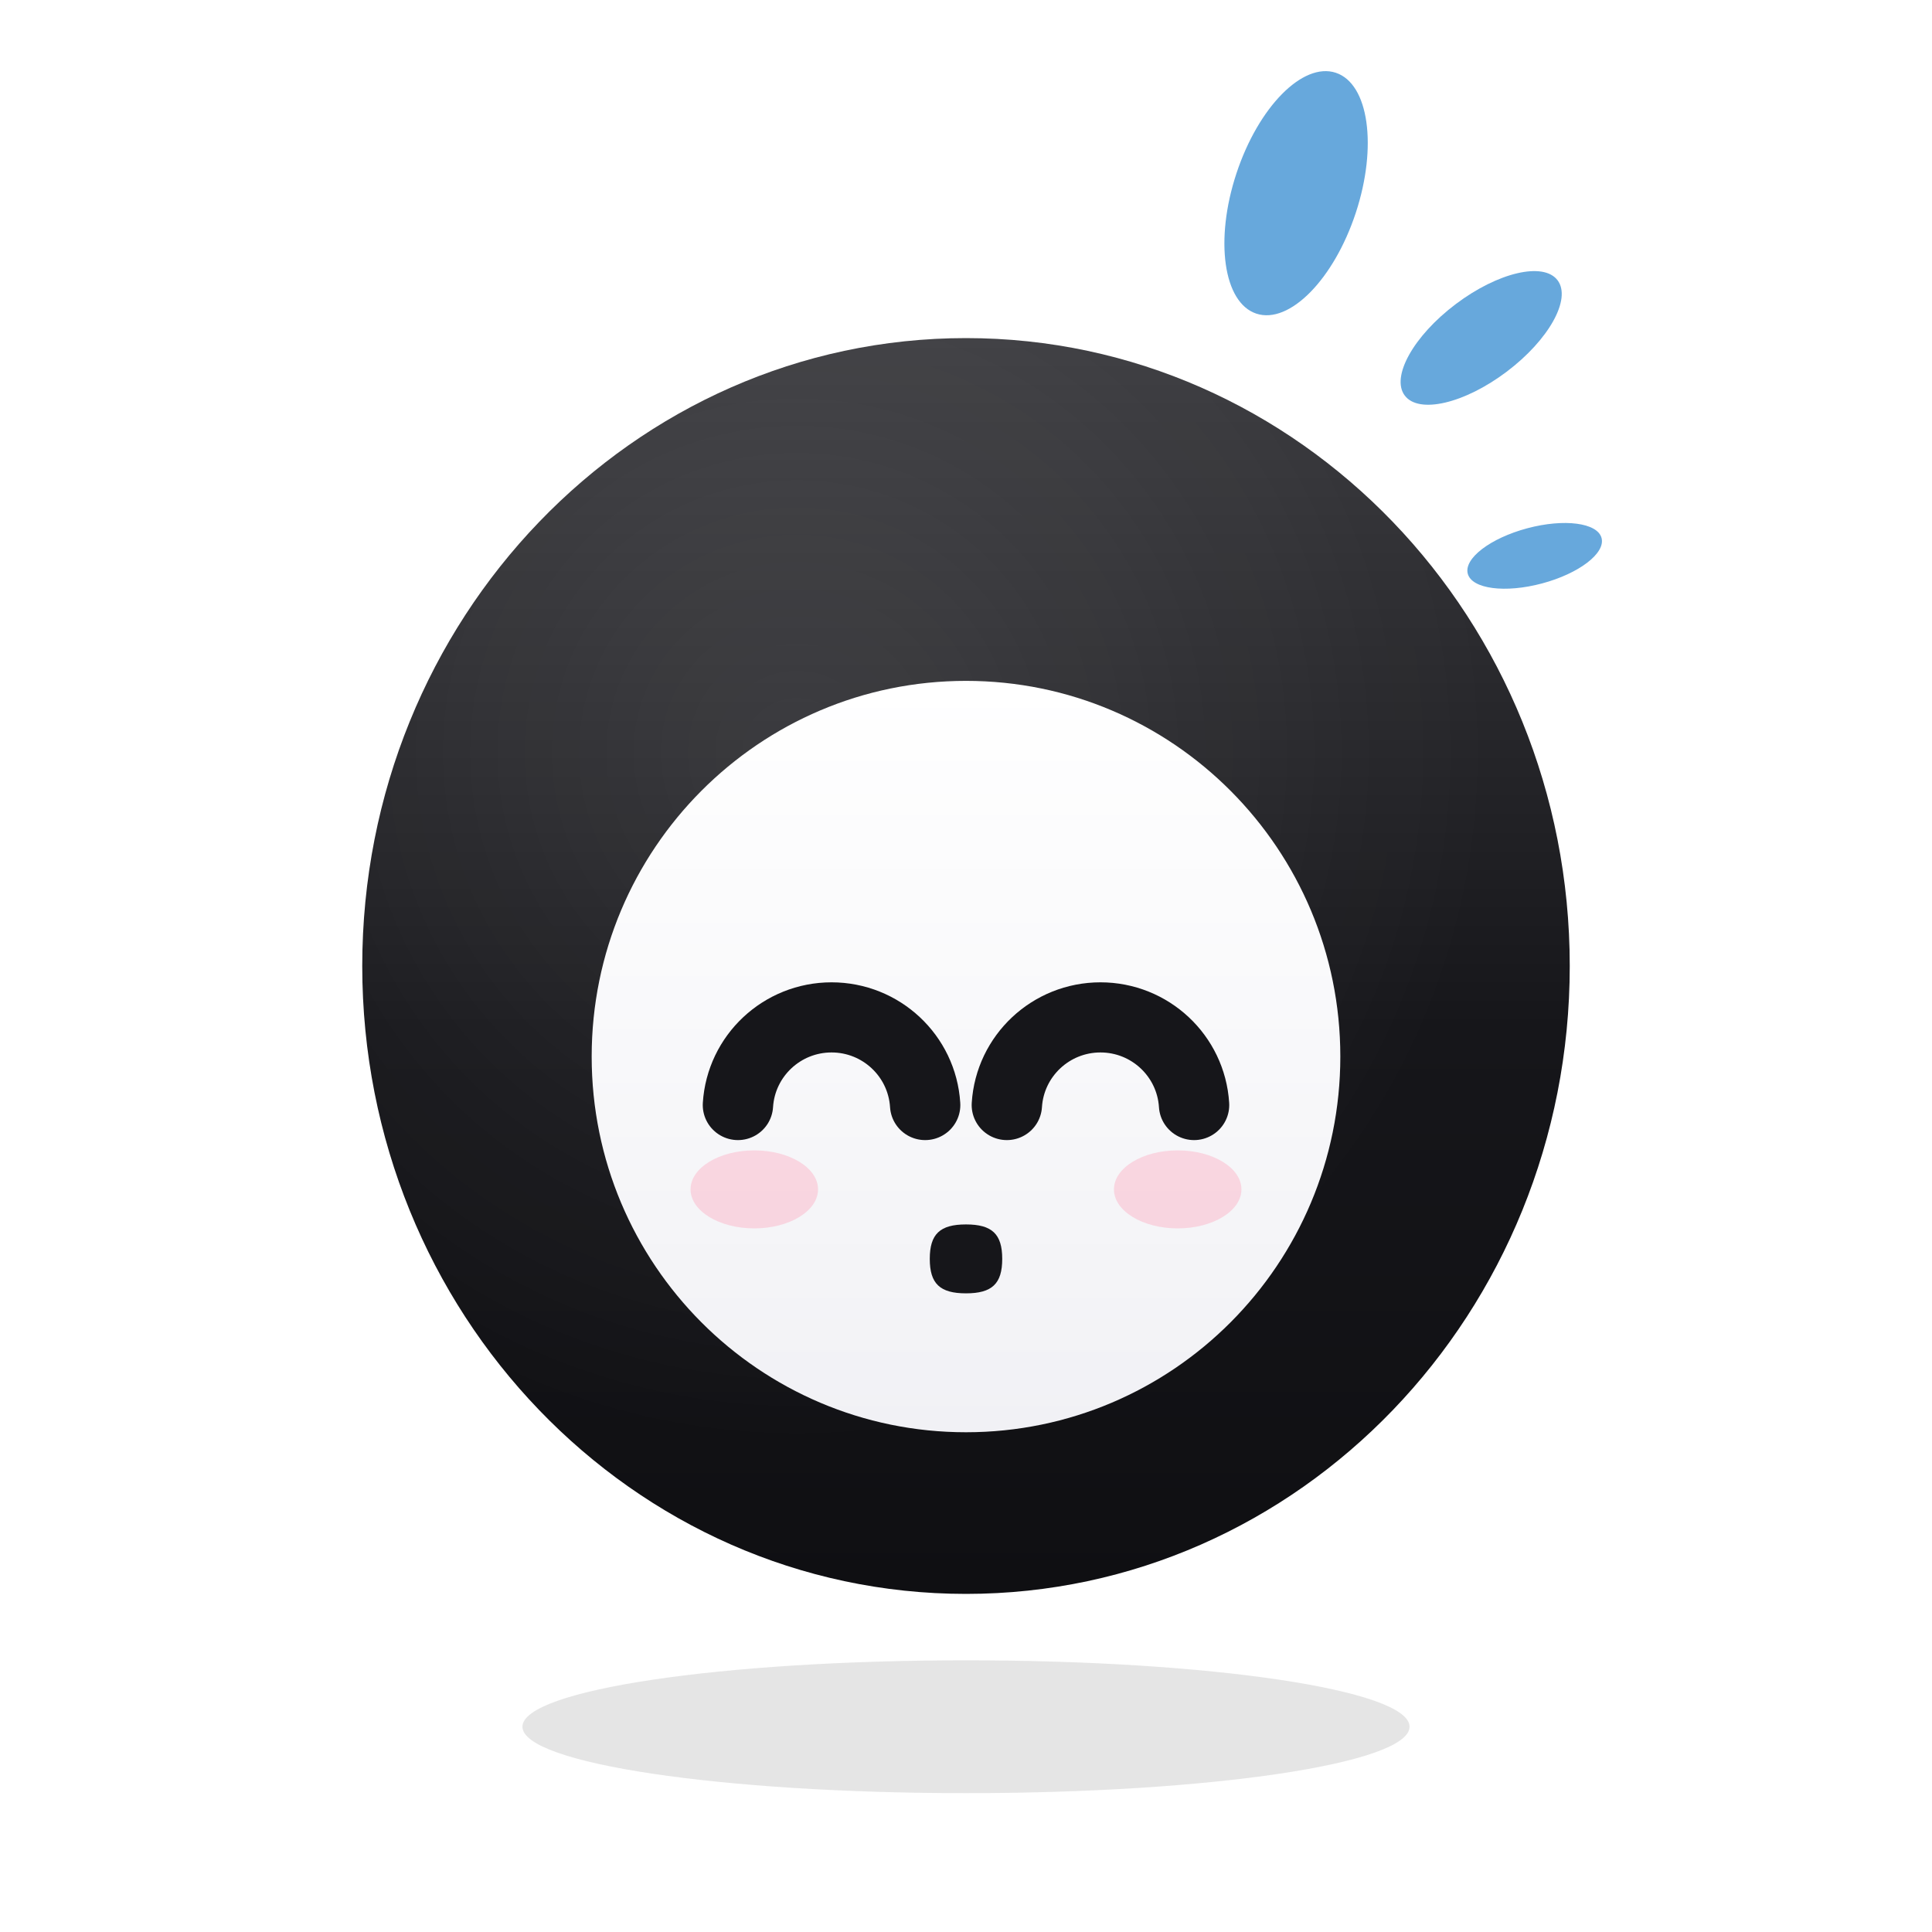
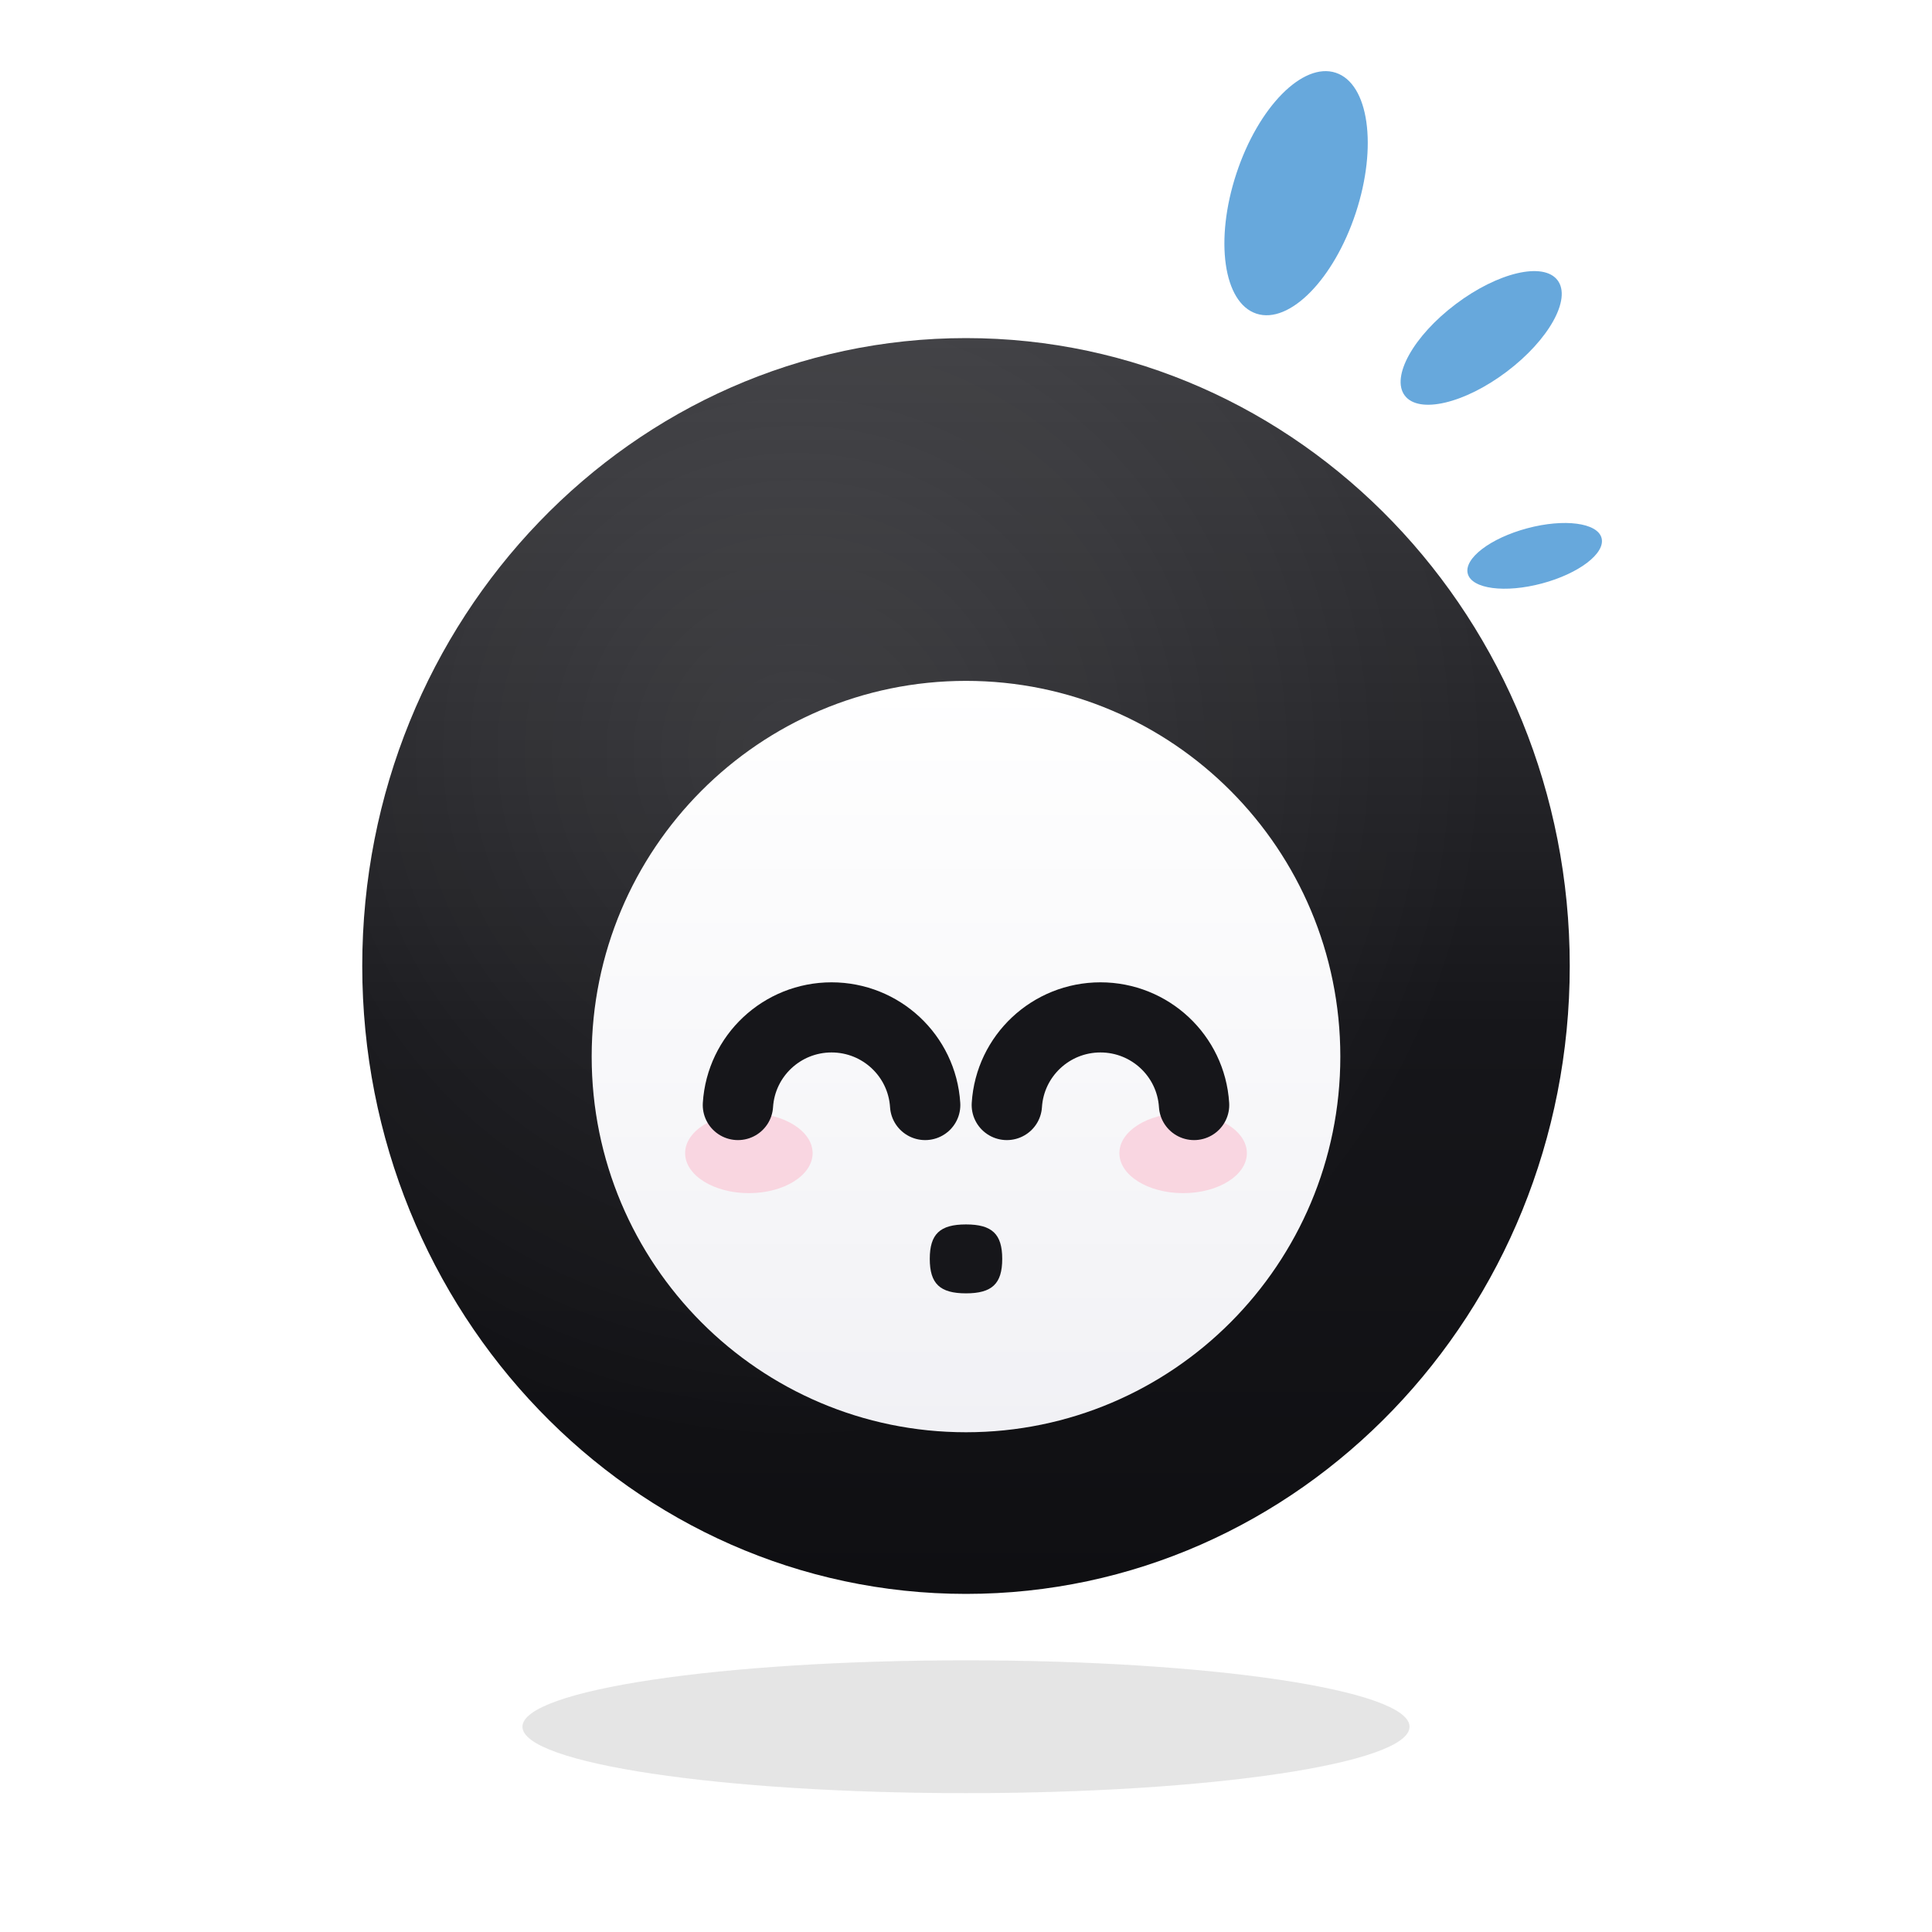
<svg xmlns="http://www.w3.org/2000/svg" width="320" height="320" viewBox="0 0 320 320">
  <defs>
    <linearGradient id="bg0" gradientUnits="userSpaceOnUse" x1="0" y1="-104" x2="0" y2="104">
      <stop offset="0" stop-color="#3b3b3f" />
      <stop offset="0.55" stop-color="#16161A" />
      <stop offset="1" stop-color="#0f0f12" />
    </linearGradient>
    <radialGradient id="bg1" gradientUnits="userSpaceOnUse" cx="-28" cy="-35.36" r="115" fx="-28" fy="-35.36">
      <stop offset="0" stop-color="#FFFFFF" />
      <stop offset="1" stop-color="rgba(255,255,255,0)" />
    </radialGradient>
    <linearGradient id="bg2" gradientUnits="userSpaceOnUse" x1="0" y1="-47.226" x2="0" y2="77.226">
      <stop offset="0" stop-color="#FFFFFF" />
      <stop offset="1" stop-color="#F1F1F5" />
    </linearGradient>
    <clipPath id="bc1">
      <path d="M62 15C62 49.367 34.242 77.226 0 77.226C-34.242 77.226 -62 49.367 -62 15C-62 -19.367 -34.242 -47.226 0 -47.226C34.242 -47.226 62 -19.367 62 15" transform="matrix(1 0 0 1 160 160)" />
    </clipPath>
  </defs>
  <path d="M73.467 126C73.467 132.075 40.575 137 0 137C-40.575 137 -73.467 132.075 -73.467 126C-73.467 119.925 -40.575 115 0 115C40.575 115 73.467 119.925 73.467 126" fill="rgba(22,22,26,0.13)" fill-opacity="0.857" transform="matrix(1 0 0 1 160 160)" />
  <path d="M100 0C100 57.438 55.228 104 0 104C-55.228 104 -100 57.438 -100 0C-100 -57.438 -55.228 -104 0 -104C55.228 -104 100 -57.438 100 0" fill="url(#bg0)" transform="matrix(1 0 0 1 160 160)" />
  <path d="M100 0C100 57.438 55.228 104 0 104C-55.228 104 -100 57.438 -100 0C-100 -57.438 -55.228 -104 0 -104C55.228 -104 100 -57.438 100 0" fill="url(#bg1)" fill-opacity="0.1" transform="matrix(1 0 0 1 160 160)" />
  <path d="M62 15C62 49.367 34.242 77.226 0 77.226C-34.242 77.226 -62 49.367 -62 15C-62 -19.367 -34.242 -47.226 0 -47.226C34.242 -47.226 62 -19.367 62 15" fill="url(#bg2)" transform="matrix(1 0 0 1 160 160)" />
-   <path d="M11.5 0C11.5 3.866 6.351 7 0 7C-6.351 7 -11.5 3.866 -11.5 0C-11.5 -3.866 -6.351 -7 0 -7C6.351 -7 11.5 -3.866 11.5 0" fill="rgba(255,138,168,0.42)" fill-opacity="0.7" transform="matrix(0.918 0 0 0.923 124.936 197)" />
-   <path d="M11.5 0C11.5 3.866 6.351 7 0 7C-6.351 7 -11.5 3.866 -11.5 0C-11.5 -3.866 -6.351 -7 0 -7C6.351 -7 11.5 -3.866 11.5 0" fill="rgba(255,138,168,0.42)" fill-opacity="0.7" transform="matrix(0.918 0 0 0.923 195.064 197)" />
+   <path d="M11.5 0C11.5 3.866 6.351 7 0 7C-6.351 7 -11.5 3.866 -11.5 0C-11.5 -3.866 -6.351 -7 0 -7C6.351 -7 11.5 -3.866 11.5 0" fill="rgba(255,138,168,0.42)" fill-opacity="0.7" transform="matrix(0.918 0 0 0.946 124.036 191)" />
+   <path d="M11.5 0C11.5 3.866 6.351 7 0 7C-6.351 7 -11.5 3.866 -11.5 0C-11.5 -3.866 -6.351 -7 0 -7C6.351 -7 11.5 -3.866 11.5 0" fill="rgba(255,138,168,0.42)" fill-opacity="0.7" transform="matrix(0.918 0 0 0.946 195.964 191)" />
  <g clip-path="url(#bc1)">
    <path d="M-15.968 -1.005C-15.438 -9.434 -8.446 -16 0 -16C8.446 -16 15.438 -9.434 15.968 -1.005" fill="none" stroke="#16161A" stroke-width="12" stroke-linecap="round" stroke-linejoin="round" transform="matrix(0.971 0 0 0.968 137.73 184)" />
    <path d="M-15.968 -1.005C-15.438 -9.434 -8.446 -16 0 -16C8.446 -16 15.438 -9.434 15.968 -1.005" fill="none" stroke="#16161A" stroke-width="12" stroke-linecap="round" stroke-linejoin="round" transform="matrix(0.971 0 0 0.968 182.27 184)" />
    <path d="M-6 2.86C-6 -1.82 -4.32 -3.64 0 -3.64C4.32 -3.64 6 -1.82 6 2.86C6 7.54 4.32 9.36 0 9.36C-4.32 9.36 -6 7.54 -6 2.86Z" fill="#16161A" transform="matrix(1 0 0 0.878 160 206)" />
  </g>
  <path d="M10.407 0C10.407 11.598 5.748 21 0 21C-5.748 21 -10.407 11.598 -10.407 0C-10.407 -11.598 -5.748 -21 0 -21C5.748 -21 10.407 -11.598 10.407 0" fill="#1478C9" fill-opacity="0.644" transform="matrix(0.95 0.313 -0.313 0.95 214.672 32)" />
  <path d="M7.013 0C7.013 8.759 3.873 15.859 0 15.859C-3.873 15.859 -7.013 8.759 -7.013 0C-7.013 -8.759 -3.873 -15.859 0 -15.859C3.873 -15.859 7.013 -8.759 7.013 0" fill="#1478C9" fill-opacity="0.644" transform="matrix(0.602 0.798 -0.798 0.602 245.33 55.971)" />
  <path d="M4.73 0C4.73 6.334 2.612 11.469 0 11.469C-2.612 11.469 -4.73 6.334 -4.73 0C-4.73 -6.334 -2.612 -11.469 0 -11.469C2.612 -11.469 4.73 -6.334 4.73 0" fill="#1478C9" fill-opacity="0.644" transform="matrix(0.258 0.966 -0.966 0.258 254.188 92.067)" />
</svg>
